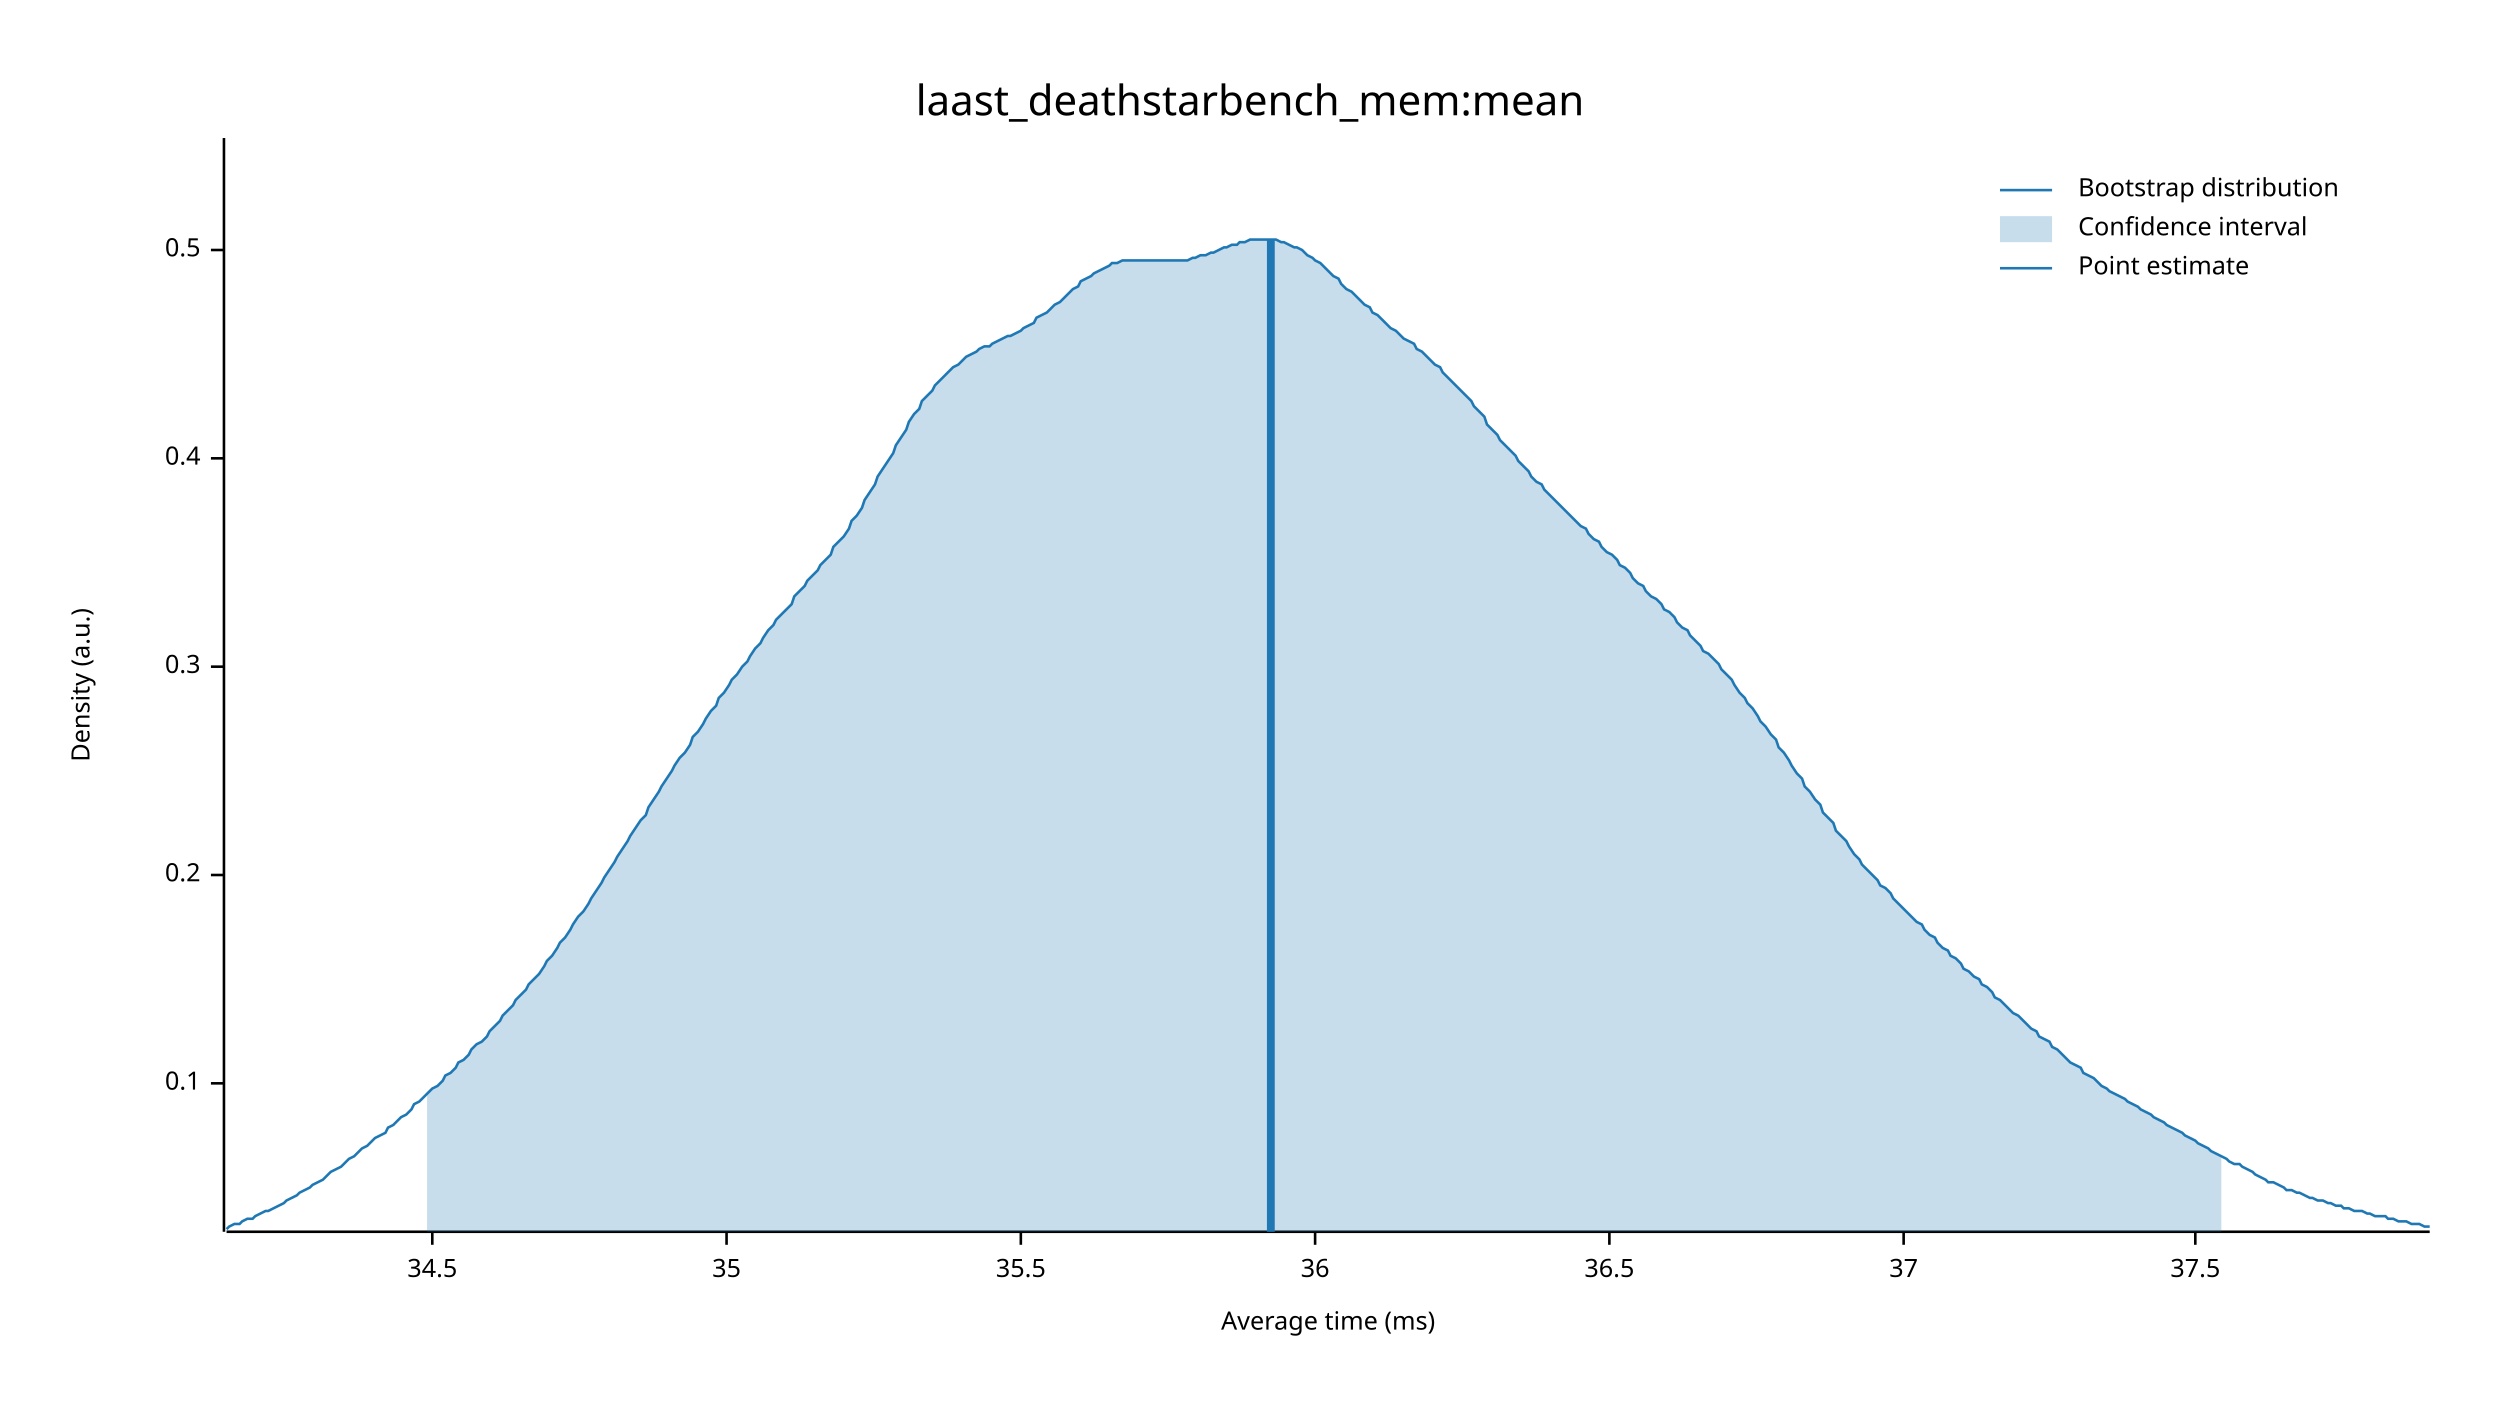
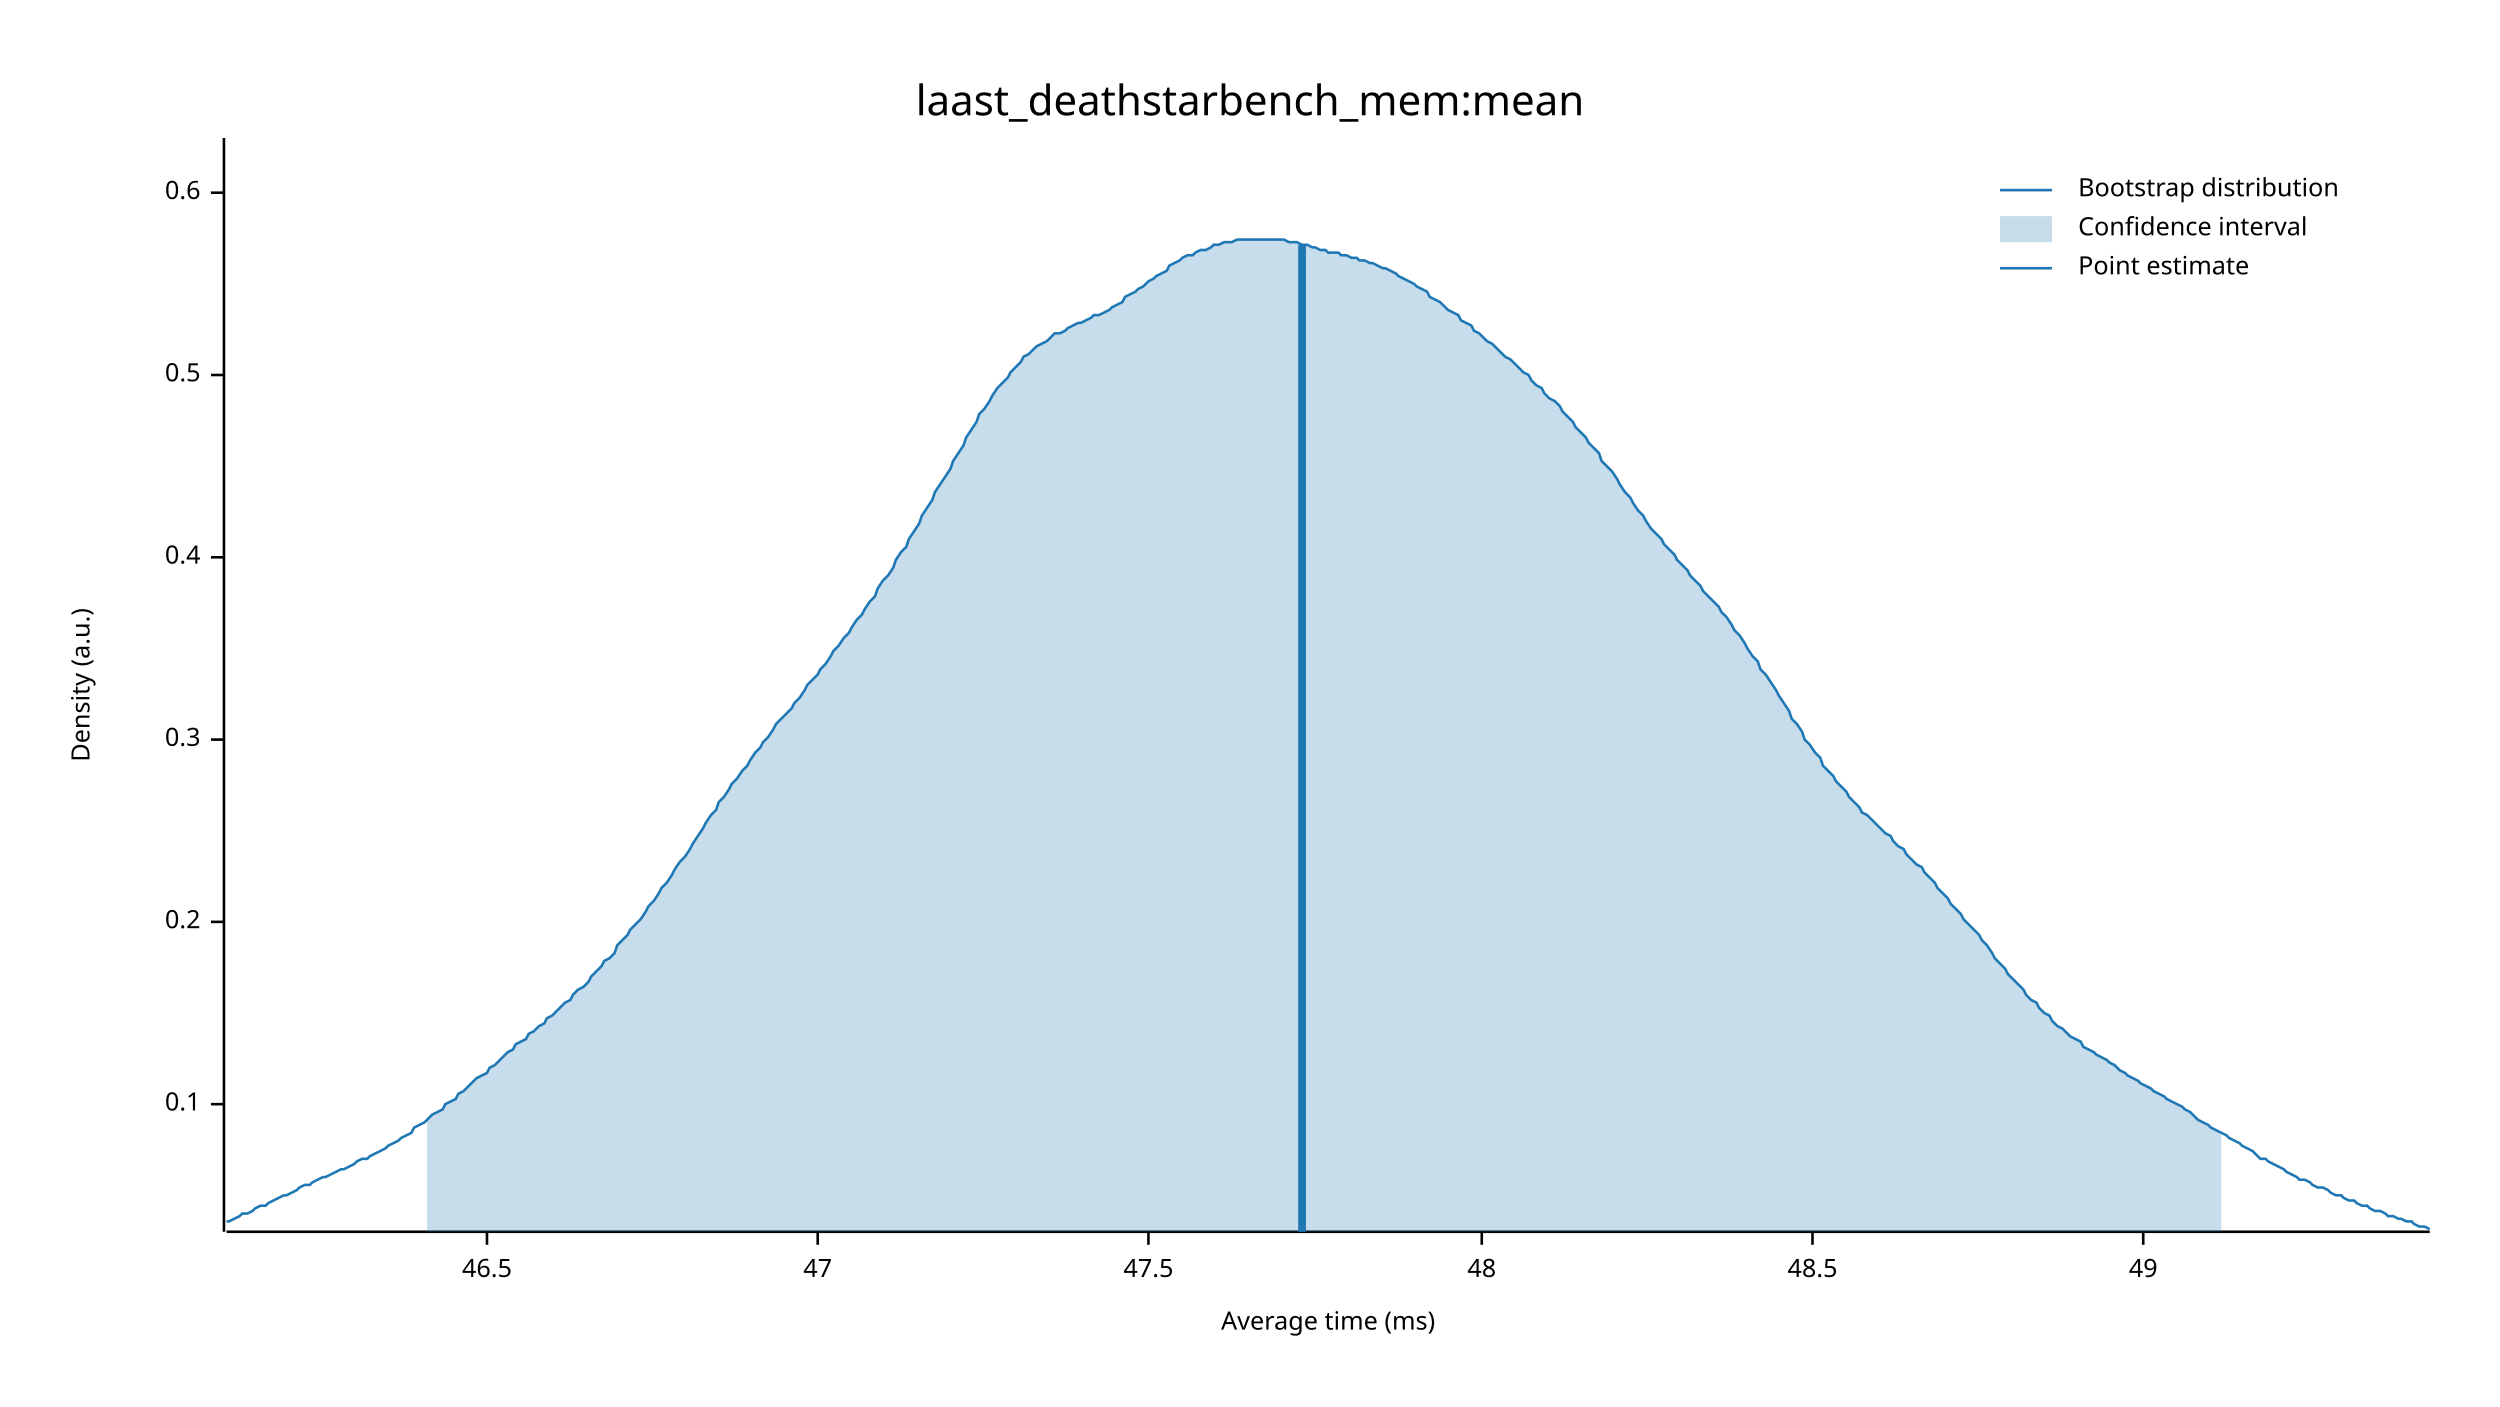
<svg xmlns="http://www.w3.org/2000/svg" width="960" height="540" viewBox="0 0 960 540">
  <text x="480" y="32" dy="0.76em" text-anchor="middle" font-family="sans-serif" font-size="16.129" opacity="1" fill="#000000">
laast_deathstarbench_mem:mean
</text>
  <text x="27" y="263" dy="0.76em" text-anchor="middle" font-family="sans-serif" font-size="9.677" opacity="1" fill="#000000" transform="rotate(270, 27, 263)">
Density (a.u.)
</text>
  <text x="510" y="513" dy="-0.5ex" text-anchor="middle" font-family="sans-serif" font-size="9.677" opacity="1" fill="#000000">
Average time (ms)
</text>
  <polyline fill="none" opacity="1" stroke="#000000" stroke-width="1" points="86,53 86,473 " />
-   <text x="77" y="416" dy="0.5ex" text-anchor="end" font-family="sans-serif" font-size="9.677" opacity="1" fill="#000000">
+   <text x="77" y="424" dy="0.5ex" text-anchor="end" font-family="sans-serif" font-size="9.677" opacity="1" fill="#000000">
0.1
</text>
-   <polyline fill="none" opacity="1" stroke="#000000" stroke-width="1" points="81,416 86,416 " />
-   <text x="77" y="336" dy="0.5ex" text-anchor="end" font-family="sans-serif" font-size="9.677" opacity="1" fill="#000000">
+   <polyline fill="none" opacity="1" stroke="#000000" stroke-width="1" points="81,424 86,424 " />
+   <text x="77" y="354" dy="0.5ex" text-anchor="end" font-family="sans-serif" font-size="9.677" opacity="1" fill="#000000">
0.2
</text>
-   <polyline fill="none" opacity="1" stroke="#000000" stroke-width="1" points="81,336 86,336 " />
-   <text x="77" y="256" dy="0.5ex" text-anchor="end" font-family="sans-serif" font-size="9.677" opacity="1" fill="#000000">
+   <polyline fill="none" opacity="1" stroke="#000000" stroke-width="1" points="81,354 86,354 " />
+   <text x="77" y="284" dy="0.5ex" text-anchor="end" font-family="sans-serif" font-size="9.677" opacity="1" fill="#000000">
0.3
</text>
-   <polyline fill="none" opacity="1" stroke="#000000" stroke-width="1" points="81,256 86,256 " />
-   <text x="77" y="176" dy="0.5ex" text-anchor="end" font-family="sans-serif" font-size="9.677" opacity="1" fill="#000000">
+   <polyline fill="none" opacity="1" stroke="#000000" stroke-width="1" points="81,284 86,284 " />
+   <text x="77" y="214" dy="0.5ex" text-anchor="end" font-family="sans-serif" font-size="9.677" opacity="1" fill="#000000">
0.4
</text>
-   <polyline fill="none" opacity="1" stroke="#000000" stroke-width="1" points="81,176 86,176 " />
-   <text x="77" y="96" dy="0.5ex" text-anchor="end" font-family="sans-serif" font-size="9.677" opacity="1" fill="#000000">
+   <polyline fill="none" opacity="1" stroke="#000000" stroke-width="1" points="81,214 86,214 " />
+   <text x="77" y="144" dy="0.5ex" text-anchor="end" font-family="sans-serif" font-size="9.677" opacity="1" fill="#000000">
0.5
</text>
-   <polyline fill="none" opacity="1" stroke="#000000" stroke-width="1" points="81,96 86,96 " />
+   <polyline fill="none" opacity="1" stroke="#000000" stroke-width="1" points="81,144 86,144 " />
+   <text x="77" y="74" dy="0.5ex" text-anchor="end" font-family="sans-serif" font-size="9.677" opacity="1" fill="#000000">
+ 0.6
+ </text>
+   <polyline fill="none" opacity="1" stroke="#000000" stroke-width="1" points="81,74 86,74 " />
  <polyline fill="none" opacity="1" stroke="#000000" stroke-width="1" points="87,473 933,473 " />
-   <text x="166" y="483" dy="0.76em" text-anchor="middle" font-family="sans-serif" font-size="9.677" opacity="1" fill="#000000">
- 34.5
+   <text x="187" y="483" dy="0.76em" text-anchor="middle" font-family="sans-serif" font-size="9.677" opacity="1" fill="#000000">
+ 46.5
</text>
-   <polyline fill="none" opacity="1" stroke="#000000" stroke-width="1" points="166,473 166,478 " />
-   <text x="279" y="483" dy="0.76em" text-anchor="middle" font-family="sans-serif" font-size="9.677" opacity="1" fill="#000000">
- 35
+   <polyline fill="none" opacity="1" stroke="#000000" stroke-width="1" points="187,473 187,478 " />
+   <text x="314" y="483" dy="0.76em" text-anchor="middle" font-family="sans-serif" font-size="9.677" opacity="1" fill="#000000">
+ 47
</text>
-   <polyline fill="none" opacity="1" stroke="#000000" stroke-width="1" points="279,473 279,478 " />
-   <text x="392" y="483" dy="0.76em" text-anchor="middle" font-family="sans-serif" font-size="9.677" opacity="1" fill="#000000">
- 35.5
+   <polyline fill="none" opacity="1" stroke="#000000" stroke-width="1" points="314,473 314,478 " />
+   <text x="441" y="483" dy="0.76em" text-anchor="middle" font-family="sans-serif" font-size="9.677" opacity="1" fill="#000000">
+ 47.5
</text>
-   <polyline fill="none" opacity="1" stroke="#000000" stroke-width="1" points="392,473 392,478 " />
-   <text x="505" y="483" dy="0.76em" text-anchor="middle" font-family="sans-serif" font-size="9.677" opacity="1" fill="#000000">
- 36
+   <polyline fill="none" opacity="1" stroke="#000000" stroke-width="1" points="441,473 441,478 " />
+   <text x="569" y="483" dy="0.76em" text-anchor="middle" font-family="sans-serif" font-size="9.677" opacity="1" fill="#000000">
+ 48
</text>
-   <polyline fill="none" opacity="1" stroke="#000000" stroke-width="1" points="505,473 505,478 " />
-   <text x="618" y="483" dy="0.76em" text-anchor="middle" font-family="sans-serif" font-size="9.677" opacity="1" fill="#000000">
- 36.5
+   <polyline fill="none" opacity="1" stroke="#000000" stroke-width="1" points="569,473 569,478 " />
+   <text x="696" y="483" dy="0.76em" text-anchor="middle" font-family="sans-serif" font-size="9.677" opacity="1" fill="#000000">
+ 48.5
</text>
-   <polyline fill="none" opacity="1" stroke="#000000" stroke-width="1" points="618,473 618,478 " />
-   <text x="731" y="483" dy="0.76em" text-anchor="middle" font-family="sans-serif" font-size="9.677" opacity="1" fill="#000000">
- 37
+   <polyline fill="none" opacity="1" stroke="#000000" stroke-width="1" points="696,473 696,478 " />
+   <text x="823" y="483" dy="0.76em" text-anchor="middle" font-family="sans-serif" font-size="9.677" opacity="1" fill="#000000">
+ 49
</text>
-   <polyline fill="none" opacity="1" stroke="#000000" stroke-width="1" points="731,473 731,478 " />
-   <text x="843" y="483" dy="0.76em" text-anchor="middle" font-family="sans-serif" font-size="9.677" opacity="1" fill="#000000">
- 37.5
- </text>
-   <polyline fill="none" opacity="1" stroke="#000000" stroke-width="1" points="843,473 843,478 " />
-   <polyline fill="none" opacity="1" stroke="#1F78B4" stroke-width="1" points="87,472 88,471 90,470 92,470 93,469 95,468 97,468 98,467 100,466 102,465 103,465 105,464 107,463 109,462 110,461 112,460 114,459 115,458 117,457 119,456 120,455 122,454 124,453 125,452 127,450 129,449 131,448 132,447 134,445 136,444 137,443 139,441 141,440 142,439 144,437 146,436 148,435 149,433 151,432 153,430 154,429 156,428 158,426 159,424 161,423 163,421 164,420 166,418 168,417 170,415 171,413 173,412 175,410 176,408 178,407 180,405 181,403 183,401 185,400 187,398 188,396 190,394 192,392 193,390 195,388 197,386 198,384 200,382 202,380 203,378 205,376 207,374 209,371 210,369 212,367 214,364 215,362 217,360 219,357 220,355 222,352 224,350 226,347 227,345 229,342 231,339 232,337 234,334 236,331 237,329 239,326 241,323 242,321 244,318 246,315 248,313 249,310 251,307 253,304 254,302 256,299 258,296 259,294 261,291 263,289 265,286 266,283 268,281 270,278 271,276 273,273 275,271 276,268 278,266 280,263 281,261 283,259 285,256 287,254 288,252 290,249 292,247 293,245 295,242 297,240 298,238 300,236 302,234 304,232 305,229 307,227 309,225 310,223 312,221 314,219 315,217 317,215 319,213 320,210 322,208 324,206 326,203 327,200 329,198 331,195 332,192 334,189 336,186 337,183 339,180 341,177 343,174 344,171 346,168 348,165 349,162 351,159 353,157 354,154 356,152 358,150 359,148 361,146 363,144 365,142 366,141 368,140 370,138 371,137 373,136 375,135 376,134 378,133 380,133 381,132 383,131 385,130 387,129 388,129 390,128 392,127 393,126 395,125 397,124 398,122 400,121 402,120 404,118 405,117 407,116 409,114 410,113 412,111 414,110 415,108 417,107 419,106 420,105 422,104 424,103 426,102 427,101 429,101 431,100 432,100 434,100 436,100 437,100 439,100 441,100 443,100 444,100 446,100 448,100 449,100 451,100 453,100 454,100 456,100 458,99 459,99 461,98 463,98 465,97 466,97 468,96 470,95 471,95 473,94 475,94 476,93 478,93 480,92 482,92 483,92 485,92 487,92 488,92 490,92 492,93 493,93 495,94 497,95 498,95 500,96 502,98 504,99 505,100 507,101 509,103 510,104 512,106 514,107 515,109 517,111 519,112 521,114 522,115 524,117 526,118 527,120 529,121 531,123 532,124 534,126 536,127 537,128 539,130 541,131 543,132 544,134 546,135 548,137 549,138 551,140 553,141 554,143 556,145 558,147 560,149 561,150 563,152 565,154 566,156 568,158 570,160 571,163 573,165 575,167 576,169 578,171 580,173 582,175 583,177 585,179 587,181 588,183 590,185 592,186 593,188 595,190 597,192 599,194 600,195 602,197 604,199 605,200 607,202 609,203 610,205 612,207 614,208 615,210 617,212 619,213 621,215 622,217 624,218 626,220 627,222 629,224 631,225 632,227 634,229 636,230 638,232 639,234 641,235 643,237 644,239 646,241 648,242 649,244 651,246 653,248 654,250 656,251 658,253 660,255 661,257 663,259 665,261 666,263 668,266 670,268 671,270 673,272 675,275 676,277 678,279 680,282 682,284 683,287 685,289 687,292 688,294 690,297 692,299 693,302 695,304 697,307 699,309 700,312 702,314 704,316 705,319 707,321 709,323 710,325 712,328 714,330 715,332 717,334 719,336 721,338 722,340 724,341 726,343 727,345 729,347 731,349 732,350 734,352 736,354 738,355 739,357 741,359 743,360 744,362 746,364 748,365 749,367 751,368 753,370 754,372 756,373 758,375 760,376 761,378 763,379 765,381 766,383 768,384 770,386 771,387 773,389 775,390 777,392 778,393 780,395 782,396 783,398 785,399 787,400 788,402 790,403 792,405 793,406 795,408 797,409 799,410 800,412 802,413 804,414 805,415 807,417 809,418 810,419 812,420 814,421 816,422 817,423 819,424 821,425 822,426 824,427 826,428 827,429 829,430 831,431 832,432 834,433 836,434 838,435 839,436 841,437 843,438 844,439 846,440 848,441 849,442 851,443 853,444 855,445 856,446 858,447 860,447 861,448 863,449 865,450 866,451 868,452 870,453 871,454 873,454 875,455 877,456 878,457 880,457 882,458 883,458 885,459 887,460 888,460 890,461 892,461 894,462 895,462 897,463 899,463 900,464 902,464 904,465 905,465 907,465 909,466 910,466 912,467 914,467 916,467 917,468 919,468 921,469 922,469 924,469 926,470 927,470 929,470 931,471 933,471 " />
-   <polygon opacity="0.25" fill="#1F78B4" points="164,420 166,418 168,417 170,415 171,413 173,412 175,410 176,408 178,407 180,405 181,403 183,401 185,400 187,398 188,396 190,394 192,392 193,390 195,388 197,386 198,384 200,382 202,380 203,378 205,376 207,374 209,371 210,369 212,367 214,364 215,362 217,360 219,357 220,355 222,352 224,350 226,347 227,345 229,342 231,339 232,337 234,334 236,331 237,329 239,326 241,323 242,321 244,318 246,315 248,313 249,310 251,307 253,304 254,302 256,299 258,296 259,294 261,291 263,289 265,286 266,283 268,281 270,278 271,276 273,273 275,271 276,268 278,266 280,263 281,261 283,259 285,256 287,254 288,252 290,249 292,247 293,245 295,242 297,240 298,238 300,236 302,234 304,232 305,229 307,227 309,225 310,223 312,221 314,219 315,217 317,215 319,213 320,210 322,208 324,206 326,203 327,200 329,198 331,195 332,192 334,189 336,186 337,183 339,180 341,177 343,174 344,171 346,168 348,165 349,162 351,159 353,157 354,154 356,152 358,150 359,148 361,146 363,144 365,142 366,141 368,140 370,138 371,137 373,136 375,135 376,134 378,133 380,133 381,132 383,131 385,130 387,129 388,129 390,128 392,127 393,126 395,125 397,124 398,122 400,121 402,120 404,118 405,117 407,116 409,114 410,113 412,111 414,110 415,108 417,107 419,106 420,105 422,104 424,103 426,102 427,101 429,101 431,100 432,100 434,100 436,100 437,100 439,100 441,100 443,100 444,100 446,100 448,100 449,100 451,100 453,100 454,100 456,100 458,99 459,99 461,98 463,98 465,97 466,97 468,96 470,95 471,95 473,94 475,94 476,93 478,93 480,92 482,92 483,92 485,92 487,92 488,92 490,92 492,93 493,93 495,94 497,95 498,95 500,96 502,98 504,99 505,100 507,101 509,103 510,104 512,106 514,107 515,109 517,111 519,112 521,114 522,115 524,117 526,118 527,120 529,121 531,123 532,124 534,126 536,127 537,128 539,130 541,131 543,132 544,134 546,135 548,137 549,138 551,140 553,141 554,143 556,145 558,147 560,149 561,150 563,152 565,154 566,156 568,158 570,160 571,163 573,165 575,167 576,169 578,171 580,173 582,175 583,177 585,179 587,181 588,183 590,185 592,186 593,188 595,190 597,192 599,194 600,195 602,197 604,199 605,200 607,202 609,203 610,205 612,207 614,208 615,210 617,212 619,213 621,215 622,217 624,218 626,220 627,222 629,224 631,225 632,227 634,229 636,230 638,232 639,234 641,235 643,237 644,239 646,241 648,242 649,244 651,246 653,248 654,250 656,251 658,253 660,255 661,257 663,259 665,261 666,263 668,266 670,268 671,270 673,272 675,275 676,277 678,279 680,282 682,284 683,287 685,289 687,292 688,294 690,297 692,299 693,302 695,304 697,307 699,309 700,312 702,314 704,316 705,319 707,321 709,323 710,325 712,328 714,330 715,332 717,334 719,336 721,338 722,340 724,341 726,343 727,345 729,347 731,349 732,350 734,352 736,354 738,355 739,357 741,359 743,360 744,362 746,364 748,365 749,367 751,368 753,370 754,372 756,373 758,375 760,376 761,378 763,379 765,381 766,383 768,384 770,386 771,387 773,389 775,390 777,392 778,393 780,395 782,396 783,398 785,399 787,400 788,402 790,403 792,405 793,406 795,408 797,409 799,410 800,412 802,413 804,414 805,415 807,417 809,418 810,419 812,420 814,421 816,422 817,423 819,424 821,425 822,426 824,427 826,428 827,429 829,430 831,431 832,432 834,433 836,434 838,435 839,436 841,437 843,438 844,439 846,440 848,441 849,442 851,443 853,444 853,473 164,473 " />
-   <polyline fill="none" opacity="1" stroke="#1F78B4" stroke-width="3" points="488,473 488,92 " />
+   <polyline fill="none" opacity="1" stroke="#000000" stroke-width="1" points="823,473 823,478 " />
+   <polyline fill="none" opacity="1" stroke="#1F78B4" stroke-width="1" points="87,469 88,469 90,468 92,467 93,466 95,466 97,465 98,464 100,463 102,463 103,462 105,461 107,460 109,459 110,459 112,458 114,457 115,456 117,455 119,455 120,454 122,453 124,452 125,452 127,451 129,450 131,449 132,449 134,448 136,447 137,446 139,445 141,445 142,444 144,443 146,442 148,441 149,440 151,439 153,438 154,437 156,436 158,435 159,433 161,432 163,431 164,430 166,428 168,427 170,426 171,424 173,423 175,422 176,420 178,419 180,417 181,416 183,414 185,413 187,412 188,410 190,409 192,407 193,406 195,404 197,403 198,401 200,400 202,399 203,397 205,396 207,394 209,393 210,391 212,390 214,388 215,387 217,385 219,384 220,382 222,380 224,379 226,377 227,375 229,373 231,371 232,369 234,368 236,366 237,363 239,361 241,359 242,357 244,355 246,353 248,350 249,348 251,346 253,343 254,341 256,339 258,336 259,334 261,331 263,329 265,326 266,324 268,321 270,318 271,316 273,313 275,311 276,308 278,306 280,303 281,301 283,299 285,296 287,294 288,292 290,289 292,287 293,285 295,283 297,280 298,278 300,276 302,274 304,272 305,270 307,268 309,265 310,263 312,261 314,259 315,257 317,255 319,252 320,250 322,248 324,245 326,243 327,241 329,238 331,236 332,234 334,231 336,229 337,226 339,223 341,221 343,218 344,215 346,212 348,210 349,207 351,204 353,201 354,198 356,195 358,192 359,189 361,186 363,183 365,180 366,177 368,174 370,171 371,168 373,165 375,162 376,159 378,157 380,154 381,152 383,149 385,147 387,145 388,143 390,141 392,139 393,137 395,136 397,134 398,133 400,132 402,131 404,129 405,128 407,128 409,127 410,126 412,125 414,124 415,124 417,123 419,122 420,121 422,121 424,120 426,119 427,118 429,117 431,116 432,114 434,113 436,112 437,111 439,110 441,108 443,107 444,106 446,105 448,104 449,102 451,101 453,100 454,99 456,98 458,98 459,97 461,96 463,96 465,95 466,94 468,94 470,93 471,93 473,93 475,92 476,92 478,92 480,92 482,92 483,92 485,92 487,92 488,92 490,92 492,92 493,92 495,93 497,93 498,93 500,94 502,94 504,95 505,95 507,96 509,96 510,97 512,97 514,97 515,98 517,98 519,99 521,99 522,100 524,100 526,101 527,101 529,102 531,103 532,103 534,104 536,105 537,106 539,107 541,108 543,109 544,110 546,111 548,112 549,114 551,115 553,116 554,117 556,119 558,120 560,121 561,123 563,124 565,125 566,127 568,128 570,130 571,131 573,132 575,134 576,135 578,137 580,138 582,140 583,141 585,143 587,144 588,146 590,148 592,149 593,151 595,153 597,154 599,156 600,158 602,160 604,162 605,164 607,166 609,168 610,170 612,172 614,174 615,177 617,179 619,181 621,184 622,186 624,189 626,191 627,193 629,196 631,198 632,200 634,203 636,205 638,207 639,209 641,211 643,213 644,215 646,217 648,219 649,221 651,223 653,225 654,227 656,229 658,231 660,233 661,235 663,237 665,240 666,242 668,244 670,247 671,249 673,252 675,254 676,257 678,259 680,262 682,265 683,267 685,270 687,273 688,276 690,278 692,281 693,284 695,286 697,289 699,291 700,294 702,296 704,298 705,300 707,302 709,304 710,306 712,308 714,310 715,312 717,313 719,315 721,317 722,318 724,320 726,321 727,323 729,325 731,326 732,328 734,330 736,332 738,333 739,335 741,337 743,339 744,341 746,343 748,345 749,347 751,349 753,351 754,353 756,355 758,357 760,359 761,361 763,363 765,366 766,368 768,370 770,372 771,374 773,376 775,378 777,380 778,382 780,384 782,385 783,387 785,389 787,390 788,392 790,394 792,395 793,396 795,398 797,399 799,400 800,402 802,403 804,404 805,405 807,406 809,407 810,408 812,409 814,411 816,412 817,413 819,414 821,415 822,416 824,417 826,418 827,419 829,420 831,421 832,422 834,423 836,424 838,425 839,426 841,427 843,429 844,430 846,431 848,432 849,433 851,434 853,435 855,436 856,437 858,438 860,439 861,440 863,441 865,442 866,443 868,445 870,445 871,446 873,447 875,448 877,449 878,450 880,451 882,452 883,453 885,453 887,454 888,455 890,456 892,456 894,457 895,458 897,459 899,459 900,460 902,461 904,461 905,462 907,463 909,463 910,464 912,465 914,465 916,466 917,467 919,467 921,468 922,468 924,469 926,469 927,470 929,471 931,471 933,472 " />
+   <polygon opacity="0.25" fill="#1F78B4" points="164,430 166,428 168,427 170,426 171,424 173,423 175,422 176,420 178,419 180,417 181,416 183,414 185,413 187,412 188,410 190,409 192,407 193,406 195,404 197,403 198,401 200,400 202,399 203,397 205,396 207,394 209,393 210,391 212,390 214,388 215,387 217,385 219,384 220,382 222,380 224,379 226,377 227,375 229,373 231,371 232,369 234,368 236,366 237,363 239,361 241,359 242,357 244,355 246,353 248,350 249,348 251,346 253,343 254,341 256,339 258,336 259,334 261,331 263,329 265,326 266,324 268,321 270,318 271,316 273,313 275,311 276,308 278,306 280,303 281,301 283,299 285,296 287,294 288,292 290,289 292,287 293,285 295,283 297,280 298,278 300,276 302,274 304,272 305,270 307,268 309,265 310,263 312,261 314,259 315,257 317,255 319,252 320,250 322,248 324,245 326,243 327,241 329,238 331,236 332,234 334,231 336,229 337,226 339,223 341,221 343,218 344,215 346,212 348,210 349,207 351,204 353,201 354,198 356,195 358,192 359,189 361,186 363,183 365,180 366,177 368,174 370,171 371,168 373,165 375,162 376,159 378,157 380,154 381,152 383,149 385,147 387,145 388,143 390,141 392,139 393,137 395,136 397,134 398,133 400,132 402,131 404,129 405,128 407,128 409,127 410,126 412,125 414,124 415,124 417,123 419,122 420,121 422,121 424,120 426,119 427,118 429,117 431,116 432,114 434,113 436,112 437,111 439,110 441,108 443,107 444,106 446,105 448,104 449,102 451,101 453,100 454,99 456,98 458,98 459,97 461,96 463,96 465,95 466,94 468,94 470,93 471,93 473,93 475,92 476,92 478,92 480,92 482,92 483,92 485,92 487,92 488,92 490,92 492,92 493,92 495,93 497,93 498,93 500,94 502,94 504,95 505,95 507,96 509,96 510,97 512,97 514,97 515,98 517,98 519,99 521,99 522,100 524,100 526,101 527,101 529,102 531,103 532,103 534,104 536,105 537,106 539,107 541,108 543,109 544,110 546,111 548,112 549,114 551,115 553,116 554,117 556,119 558,120 560,121 561,123 563,124 565,125 566,127 568,128 570,130 571,131 573,132 575,134 576,135 578,137 580,138 582,140 583,141 585,143 587,144 588,146 590,148 592,149 593,151 595,153 597,154 599,156 600,158 602,160 604,162 605,164 607,166 609,168 610,170 612,172 614,174 615,177 617,179 619,181 621,184 622,186 624,189 626,191 627,193 629,196 631,198 632,200 634,203 636,205 638,207 639,209 641,211 643,213 644,215 646,217 648,219 649,221 651,223 653,225 654,227 656,229 658,231 660,233 661,235 663,237 665,240 666,242 668,244 670,247 671,249 673,252 675,254 676,257 678,259 680,262 682,265 683,267 685,270 687,273 688,276 690,278 692,281 693,284 695,286 697,289 699,291 700,294 702,296 704,298 705,300 707,302 709,304 710,306 712,308 714,310 715,312 717,313 719,315 721,317 722,318 724,320 726,321 727,323 729,325 731,326 732,328 734,330 736,332 738,333 739,335 741,337 743,339 744,341 746,343 748,345 749,347 751,349 753,351 754,353 756,355 758,357 760,359 761,361 763,363 765,366 766,368 768,370 770,372 771,374 773,376 775,378 777,380 778,382 780,384 782,385 783,387 785,389 787,390 788,392 790,394 792,395 793,396 795,398 797,399 799,400 800,402 802,403 804,404 805,405 807,406 809,407 810,408 812,409 814,411 816,412 817,413 819,414 821,415 822,416 824,417 826,418 827,419 829,420 831,421 832,422 834,423 836,424 838,425 839,426 841,427 843,429 844,430 846,431 848,432 849,433 851,434 853,435 853,473 164,473 " />
+   <polyline fill="none" opacity="1" stroke="#1F78B4" stroke-width="3" points="500,473 500,94 " />
  <text x="798" y="68" dy="0.76em" text-anchor="start" font-family="sans-serif" font-size="9.677" opacity="1" fill="#000000">
Bootstrap distribution
</text>
  <text x="798" y="83" dy="0.76em" text-anchor="start" font-family="sans-serif" font-size="9.677" opacity="1" fill="#000000">
Confidence interval
</text>
  <text x="798" y="98" dy="0.76em" text-anchor="start" font-family="sans-serif" font-size="9.677" opacity="1" fill="#000000">
Point estimate
</text>
  <polyline fill="none" opacity="1" stroke="#1F78B4" stroke-width="1" points="768,73 788,73 " />
  <rect x="768" y="83" width="20" height="10" opacity="0.25" fill="#1F78B4" stroke="none" />
  <polyline fill="none" opacity="1" stroke="#1F78B4" stroke-width="1" points="768,103 788,103 " />
</svg>
